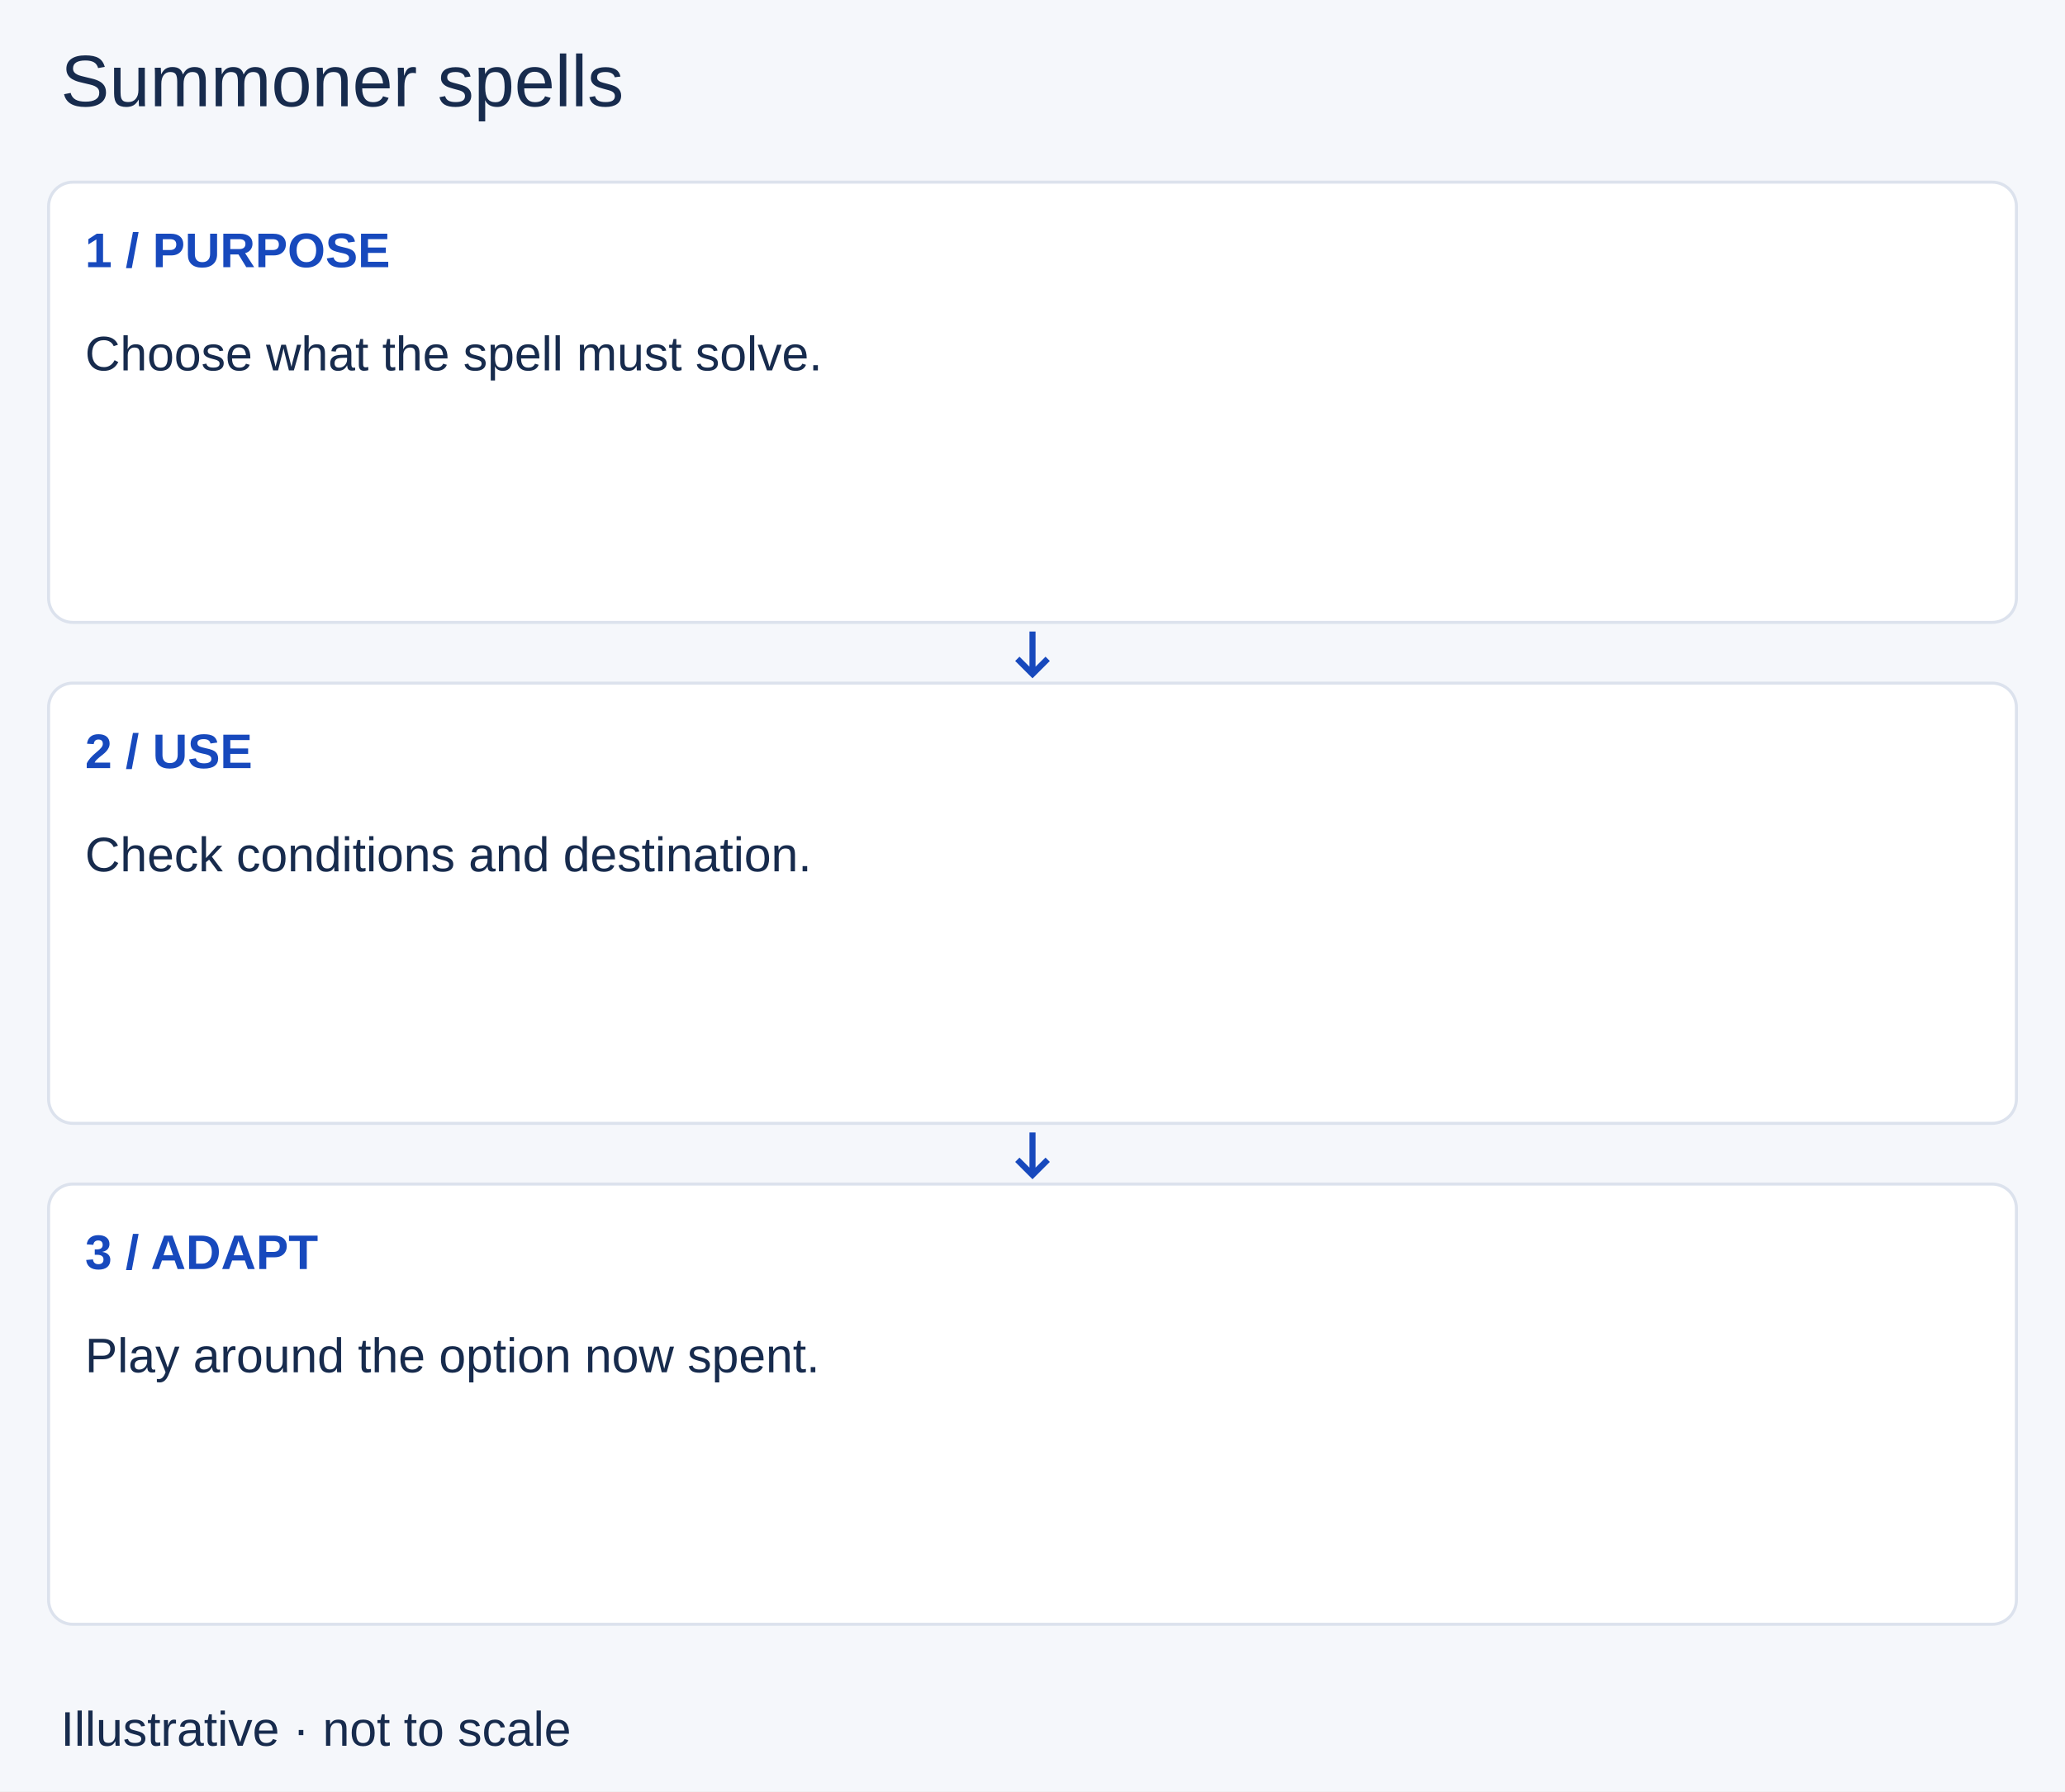
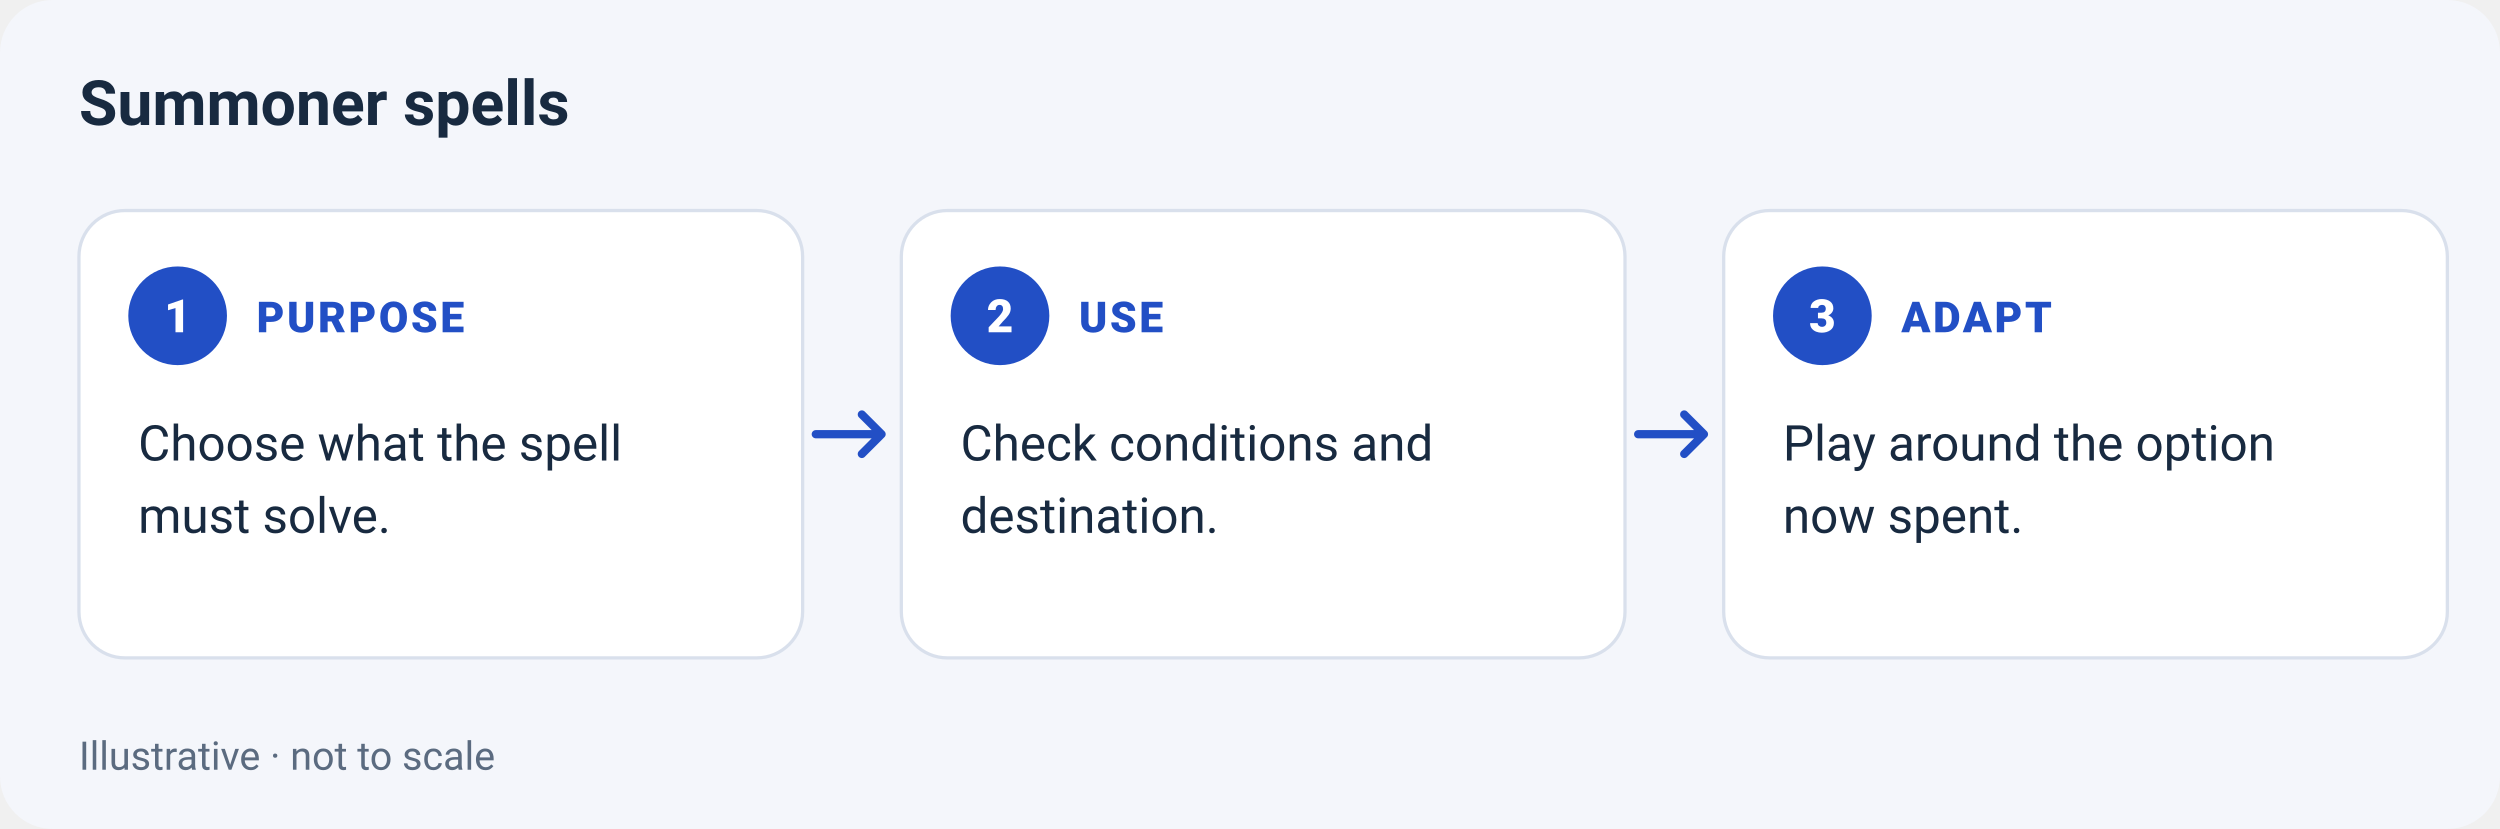
- <svg xmlns="http://www.w3.org/2000/svg" width="680" height="590" viewBox="0 0 680 590" role="img" aria-labelledby="title desc">
-   <rect width="100%" height="100%" fill="#f5f7fb" />
-   <style>text{font-family:Arial,sans-serif;fill:#172b4d;font-size:16px}.label{fill:#1749bd;font-weight:bold}</style>
-   <text x="20" y="35" style="font-size:24px">Summoner spells</text>
-   <rect x="16" y="60" width="648" height="145" rx="8" fill="white" stroke="#dce2ed" />
-   <text x="28" y="88" class="label">1 / PURPOSE</text>
-   <text x="28" y="122">Choose what the spell must solve.</text>
-   <path d="M340 208v14m-5 -5l5 5 5 -5" stroke="#1749bd" stroke-width="2" fill="none" />
-   <rect x="16" y="225" width="648" height="145" rx="8" fill="white" stroke="#dce2ed" />
-   <text x="28" y="253" class="label">2 / USE</text>
-   <text x="28" y="287">Check conditions and destination.</text>
-   <path d="M340 373v14m-5 -5l5 5 5 -5" stroke="#1749bd" stroke-width="2" fill="none" />
-   <rect x="16" y="390" width="648" height="145" rx="8" fill="white" stroke="#dce2ed" />
-   <text x="28" y="418" class="label">3 / ADAPT</text>
-   <text x="28" y="452">Play around the option now spent.</text>
-   <text x="20" y="575">Illustrative · not to scale</text>
-   <style>@media(prefers-color-scheme:dark){text{fill:#ededed}.label{fill:#9abaff}[fill="#f5f7fb"]{fill:#191919}[stroke="#f5f7fb"]{stroke:#191919}[fill="#ffffff"]{fill:#222222}[stroke="#ffffff"]{stroke:#222222}[fill="#fff"]{fill:#222222}[stroke="#fff"]{stroke:#222222}[fill="white"]{fill:#222222}[stroke="white"]{stroke:#222222}[fill="#dee5f3"]{fill:#2c2c2c}[stroke="#dee5f3"]{stroke:#2c2c2c}[fill="#172b4d"]{fill:#ededed}[stroke="#172b4d"]{stroke:#ededed}[fill="#405574"]{fill:#b5b5b5}[stroke="#405574"]{stroke:#b5b5b5}[fill="#1749bd"]{fill:#9abaff}[stroke="#1749bd"]{stroke:#9abaff}[fill="#dce2ed"]{fill:#424242}[stroke="#dce2ed"]{stroke:#424242}[fill="#78869c"]{fill:#777777}[stroke="#78869c"]{stroke:#777777}}</style>
+ <svg xmlns="http://www.w3.org/2000/svg" width="760" height="252" viewBox="0 0 760 252" role="img" aria-labelledby="title desc">
+   <style>.bg{fill:#f4f6fb}.card{fill:#fff;stroke:#d9e0ec}.num{fill:#224fc5}.numt{fill:#fff;font-weight:800}.lab{fill:#224fc5;font-weight:800;letter-spacing:.06em}.t{fill:#182a40}.lead{fill:#182a40;font-weight:650}.muted{fill:#5b6b80}.arrow{stroke:#224fc5;fill:none}text{font-family:system-ui,-apple-system,"Segoe UI",Roboto,sans-serif}@media(prefers-color-scheme:dark){.bg{fill:#171717}.card{fill:#202020;stroke:#3a3a3a}.num{fill:#9abaff}.numt{fill:#111}.lab{fill:#9abaff}.t,.lead{fill:#ededed}.muted{fill:#a8a8a8}.arrow{stroke:#9abaff}}</style>
+   <rect class="bg" width="760" height="252" rx="16" />
+   <text x="24" y="38" class="lead" style="font-size:19px">Summoner spells</text>
+   <rect class="card" x="24" y="64" width="220" height="136" rx="14" />
+   <circle class="num" cx="54" cy="96" r="15" />
+   <text class="numt" x="54" y="101" text-anchor="middle" style="font-size:14px">1</text>
+   <text class="lab" x="78" y="101" style="font-size:13px">PURPOSE</text>
+   <text class="t" x="42" y="140" style="font-size:15px">Choose what the spell</text>
+   <text class="t" x="42" y="162" style="font-size:15px">must solve.</text>
+   <path class="arrow" d="M248 132.0 h20 m-6 -6 l6 6 l-6 6" stroke-width="2.5" stroke-linecap="round" stroke-linejoin="round" />
+   <rect class="card" x="274" y="64" width="220" height="136" rx="14" />
+   <circle class="num" cx="304" cy="96" r="15" />
+   <text class="numt" x="304" y="101" text-anchor="middle" style="font-size:14px">2</text>
+   <text class="lab" x="328" y="101" style="font-size:13px">USE</text>
+   <text class="t" x="292" y="140" style="font-size:15px">Check conditions and</text>
+   <text class="t" x="292" y="162" style="font-size:15px">destination.</text>
+   <path class="arrow" d="M498 132.0 h20 m-6 -6 l6 6 l-6 6" stroke-width="2.5" stroke-linecap="round" stroke-linejoin="round" />
+   <rect class="card" x="524" y="64" width="220" height="136" rx="14" />
+   <circle class="num" cx="554" cy="96" r="15" />
+   <text class="numt" x="554" y="101" text-anchor="middle" style="font-size:14px">3</text>
+   <text class="lab" x="578" y="101" style="font-size:13px">ADAPT</text>
+   <text class="t" x="542" y="140" style="font-size:15px">Play around the option</text>
+   <text class="t" x="542" y="162" style="font-size:15px">now spent.</text>
+   <text class="muted" x="24" y="234" style="font-size:12px">Illustrative · not to scale</text>
</svg>
